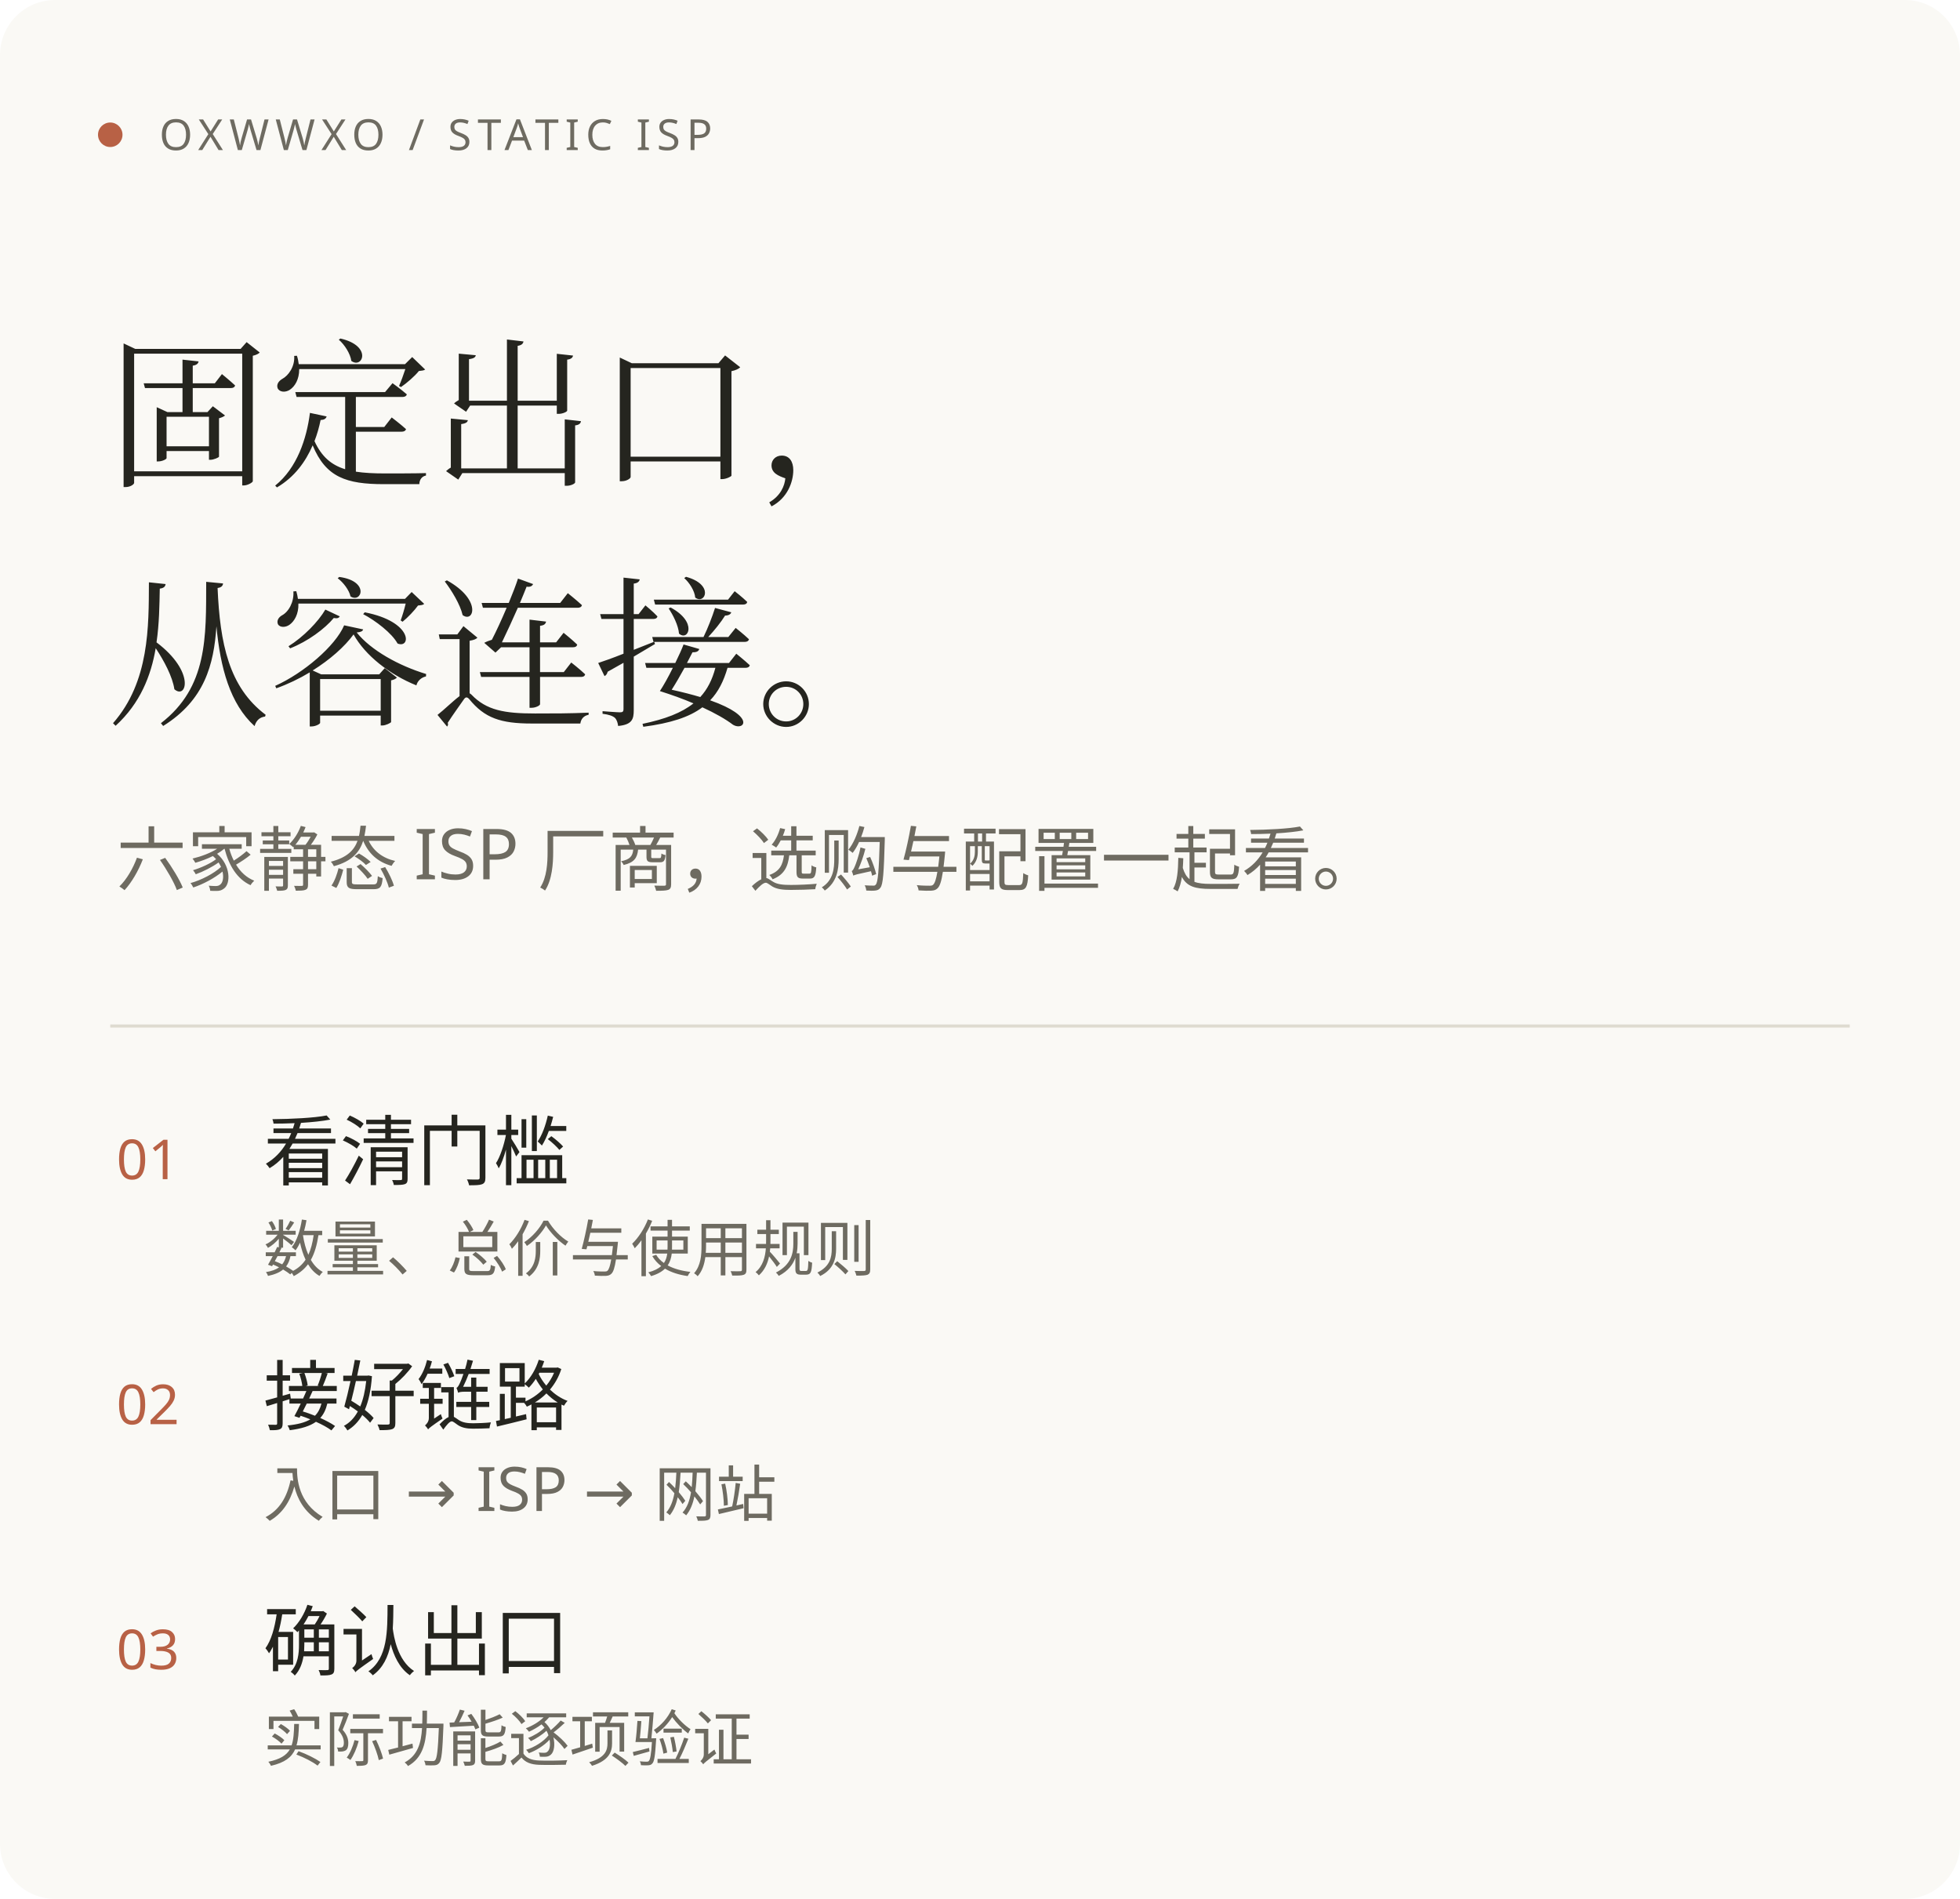
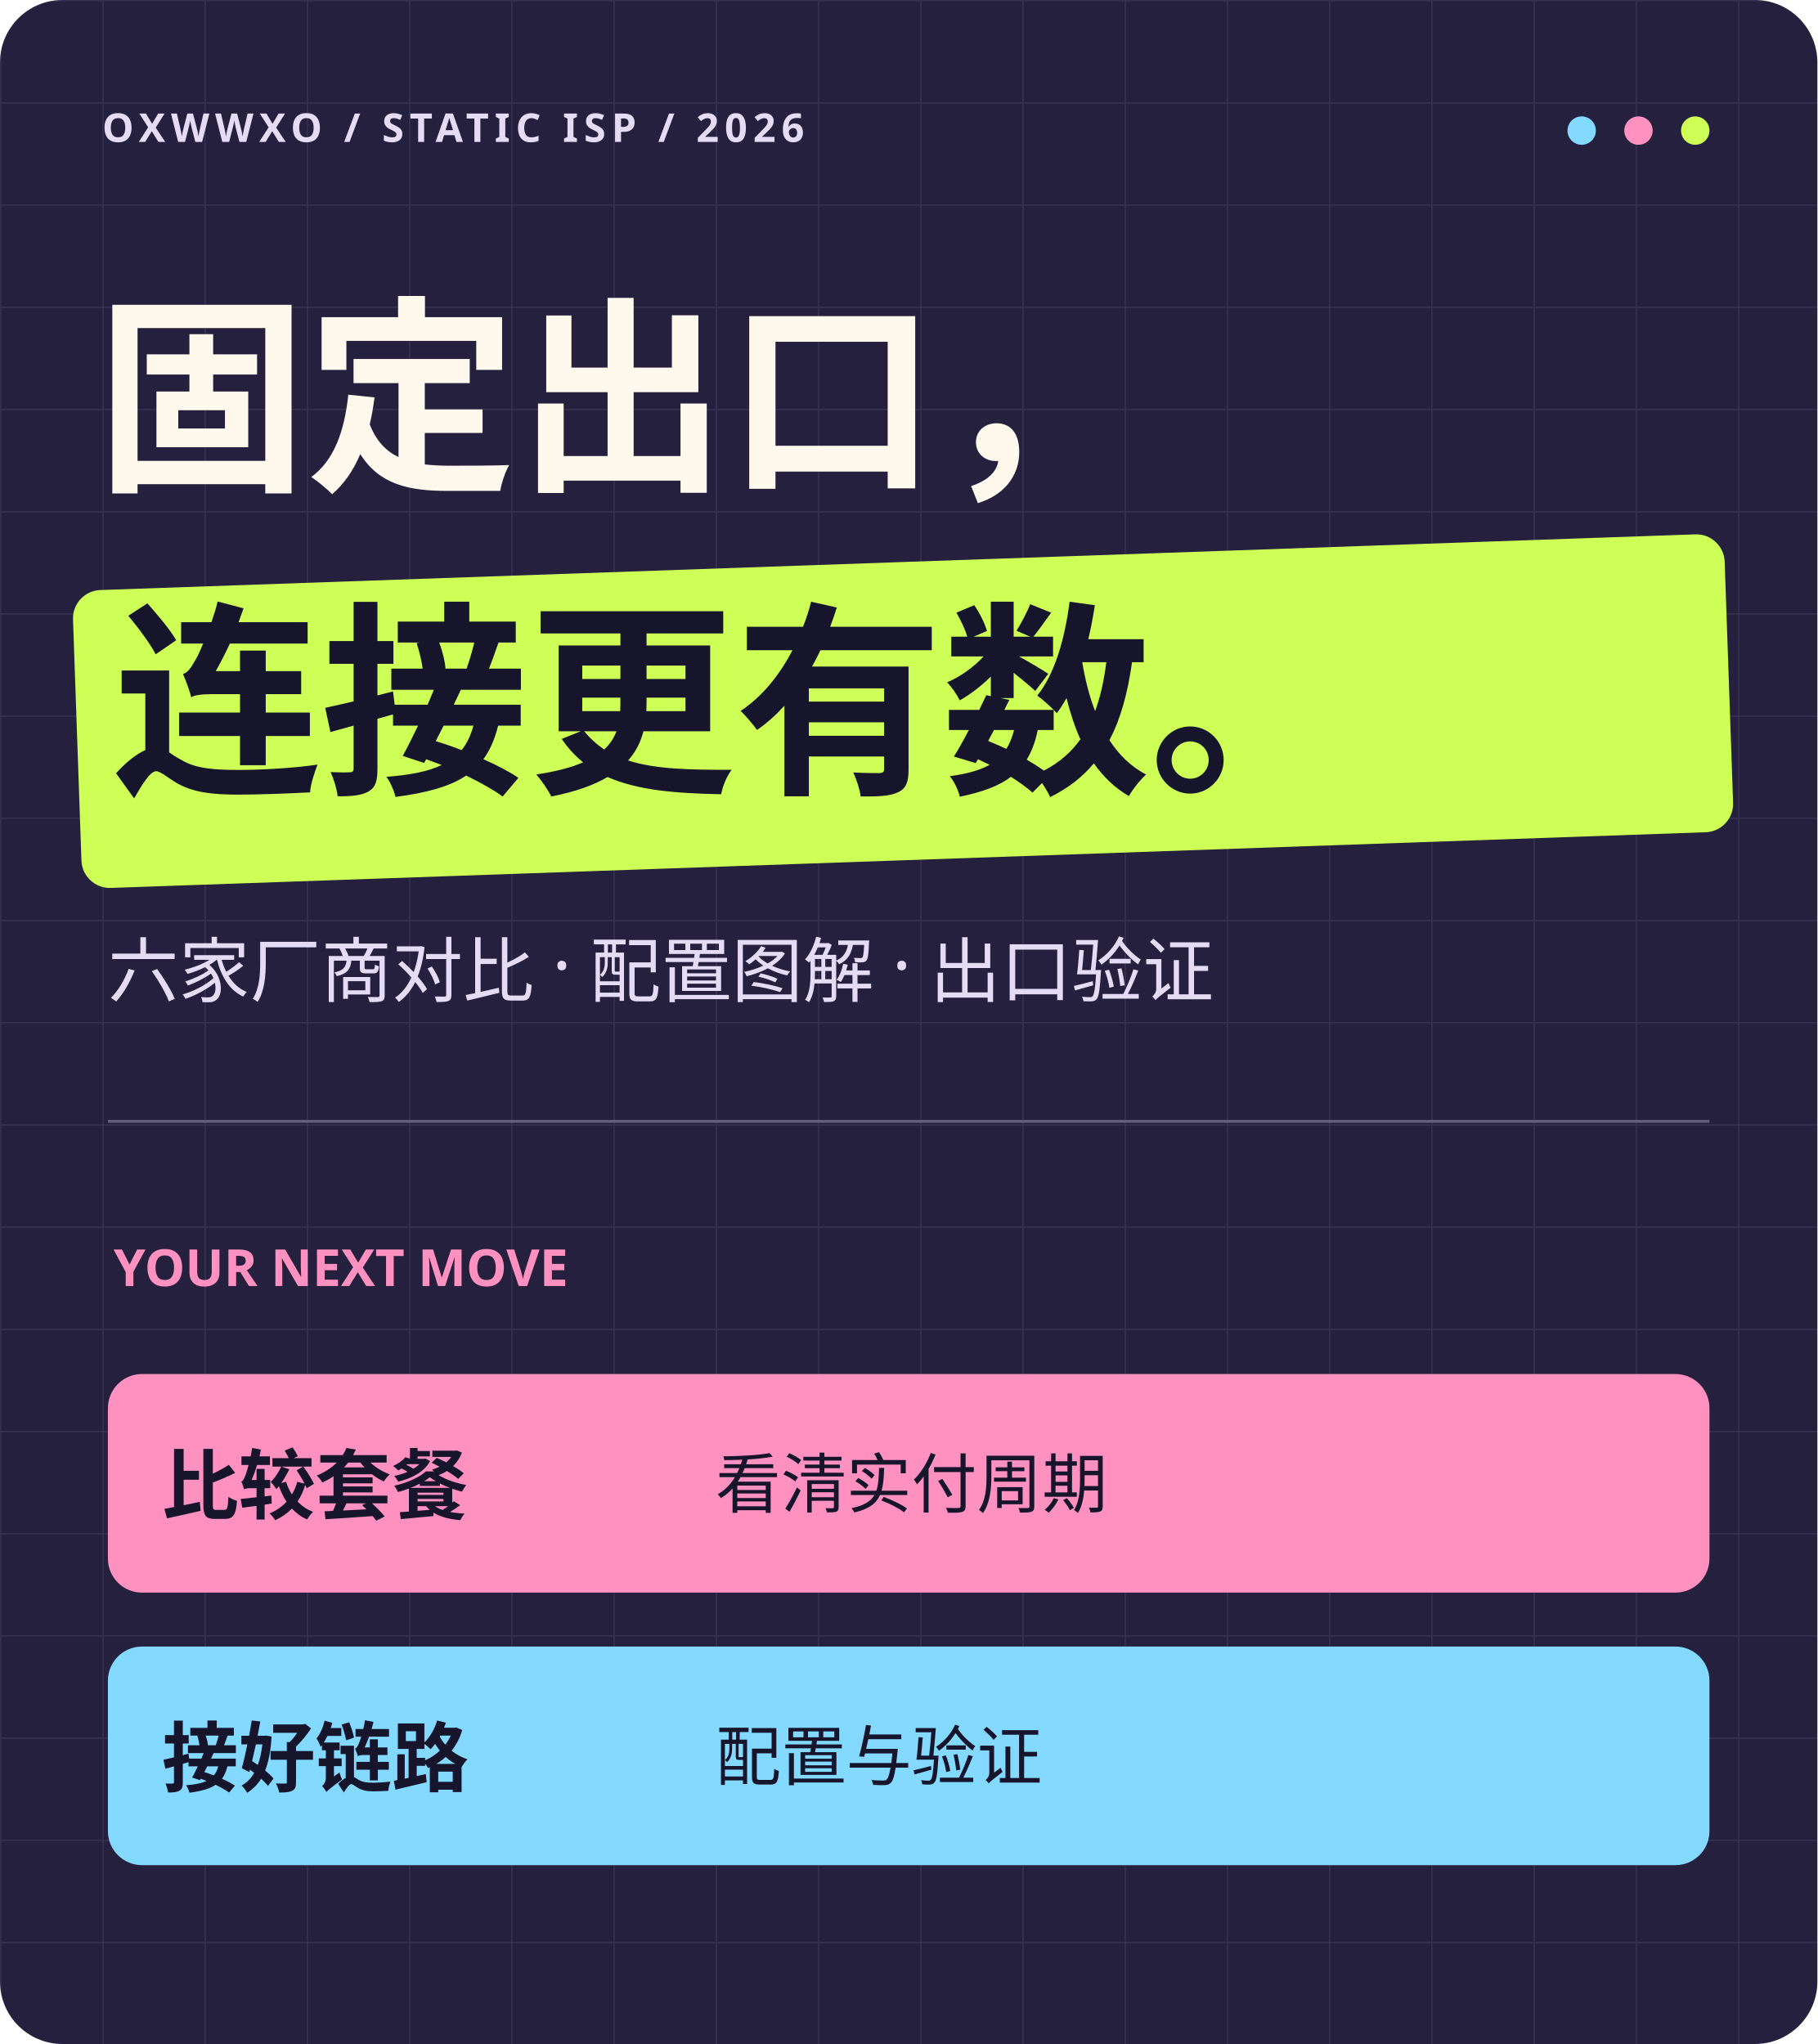
- <svg xmlns="http://www.w3.org/2000/svg" width="640" height="620" viewBox="0 0 640 620" role="img" aria-labelledby="title desc">
+ <svg xmlns="http://www.w3.org/2000/svg" width="640" height="720" viewBox="0 0 640 720" role="img" aria-labelledby="t d">
  <g font-family="Microsoft YaHei,PingFang SC,sans-serif">
-     <rect width="640" height="620" rx="18" fill="#faf9f5" />
-     <circle cx="36" cy="44" r="4" fill="#b86145" />
-     <text x="52" y="49" font-size="14" letter-spacing="2" fill="#6e6b61">OXWWXO  /  STATIC ISP</text>
-     <g font-family="Noto Serif CJK SC,Source Han Serif SC,Songti SC,SimSun,Georgia,serif" font-size="53" fill="#25251f">
-       <text x="35" y="155">固定出口，</text>
-       <text x="35" y="233">从容连接。</text>
-     </g>
-     <text x="38" y="289" font-size="23" fill="#6e6b61">六家静态 ISP 厂商，选购与配置一起看。</text>
-     <path d="M36 335H604" stroke="#dedbd0" />
-     <text x="38" y="385" font-size="18" fill="#b86145">01</text>
-     <text x="86" y="385" font-size="25" fill="#25251f">看清门槛</text>
-     <text x="86" y="415" font-size="20" fill="#6e6b61">数量、总价与使用规则</text>
-     <text x="38" y="465" font-size="18" fill="#b86145">02</text>
-     <text x="86" y="465" font-size="25" fill="#25251f">接好链路</text>
-     <text x="86" y="495" font-size="20" fill="#6e6b61">入口 → ISP → 网站</text>
-     <text x="38" y="545" font-size="18" fill="#b86145">03</text>
-     <text x="86" y="545" font-size="25" fill="#25251f">确认出口</text>
-     <text x="86" y="575" font-size="20" fill="#6e6b61">实际功能逐项验证</text>
+     <defs>
+       <pattern id="grid" width="36" height="36" patternUnits="userSpaceOnUse">
+         <path d="M36 0H0V36" fill="none" stroke="#a391c4" stroke-opacity=".14" />
+       </pattern>
+     </defs>
+     <rect width="640" height="720" rx="22" fill="#25203e" />
+     <rect width="640" height="720" rx="22" fill="url(#grid)" />
+     <circle cx="597" cy="46" r="5" fill="#ceff57" />
+     <circle cx="577" cy="46" r="5" fill="#ff91c1" />
+     <circle cx="557" cy="46" r="5" fill="#83d9ff" />
+     <text x="36" y="50" font-size="14" font-weight="700" letter-spacing="2" fill="#e3dcf4">OXWWXO / STATIC ISP / 2026</text>
+     <text x="34" y="167" font-size="74" font-weight="900" fill="#fff9ed">固定出口，</text>
+     <rect x="27" y="198" width="582" height="105" rx="10" fill="#ceff57" transform="rotate(-2 318 250)" />
+     <text x="40" y="274" font-size="73" font-weight="900" fill="#16152b">连接更有数。</text>
+     <text x="38" y="351" font-size="25" fill="#e3dcf4">六家厂商对比 · 配置图解 · 出口验证</text>
+     <path d="M38 395H602" stroke="#655e7d" />
+     <text x="40" y="453" font-size="18" font-weight="700" fill="#ff91c1">YOUR NEXT MOVE</text>
+     <rect x="38" y="484" width="564" height="77" rx="12" fill="#ff91c1" />
+     <text x="57" y="533" font-size="27" font-weight="900" fill="#16152b">比较套餐</text>
+     <text x="252" y="531" font-size="23" fill="#16152b">看清实付周期</text>
+     <rect x="38" y="580" width="564" height="77" rx="12" fill="#83d9ff" />
+     <text x="57" y="629" font-size="27" font-weight="900" fill="#16152b">接好链路</text>
+     <text x="252" y="627" font-size="23" fill="#16152b">配置与验证</text>
  </g>
</svg>
